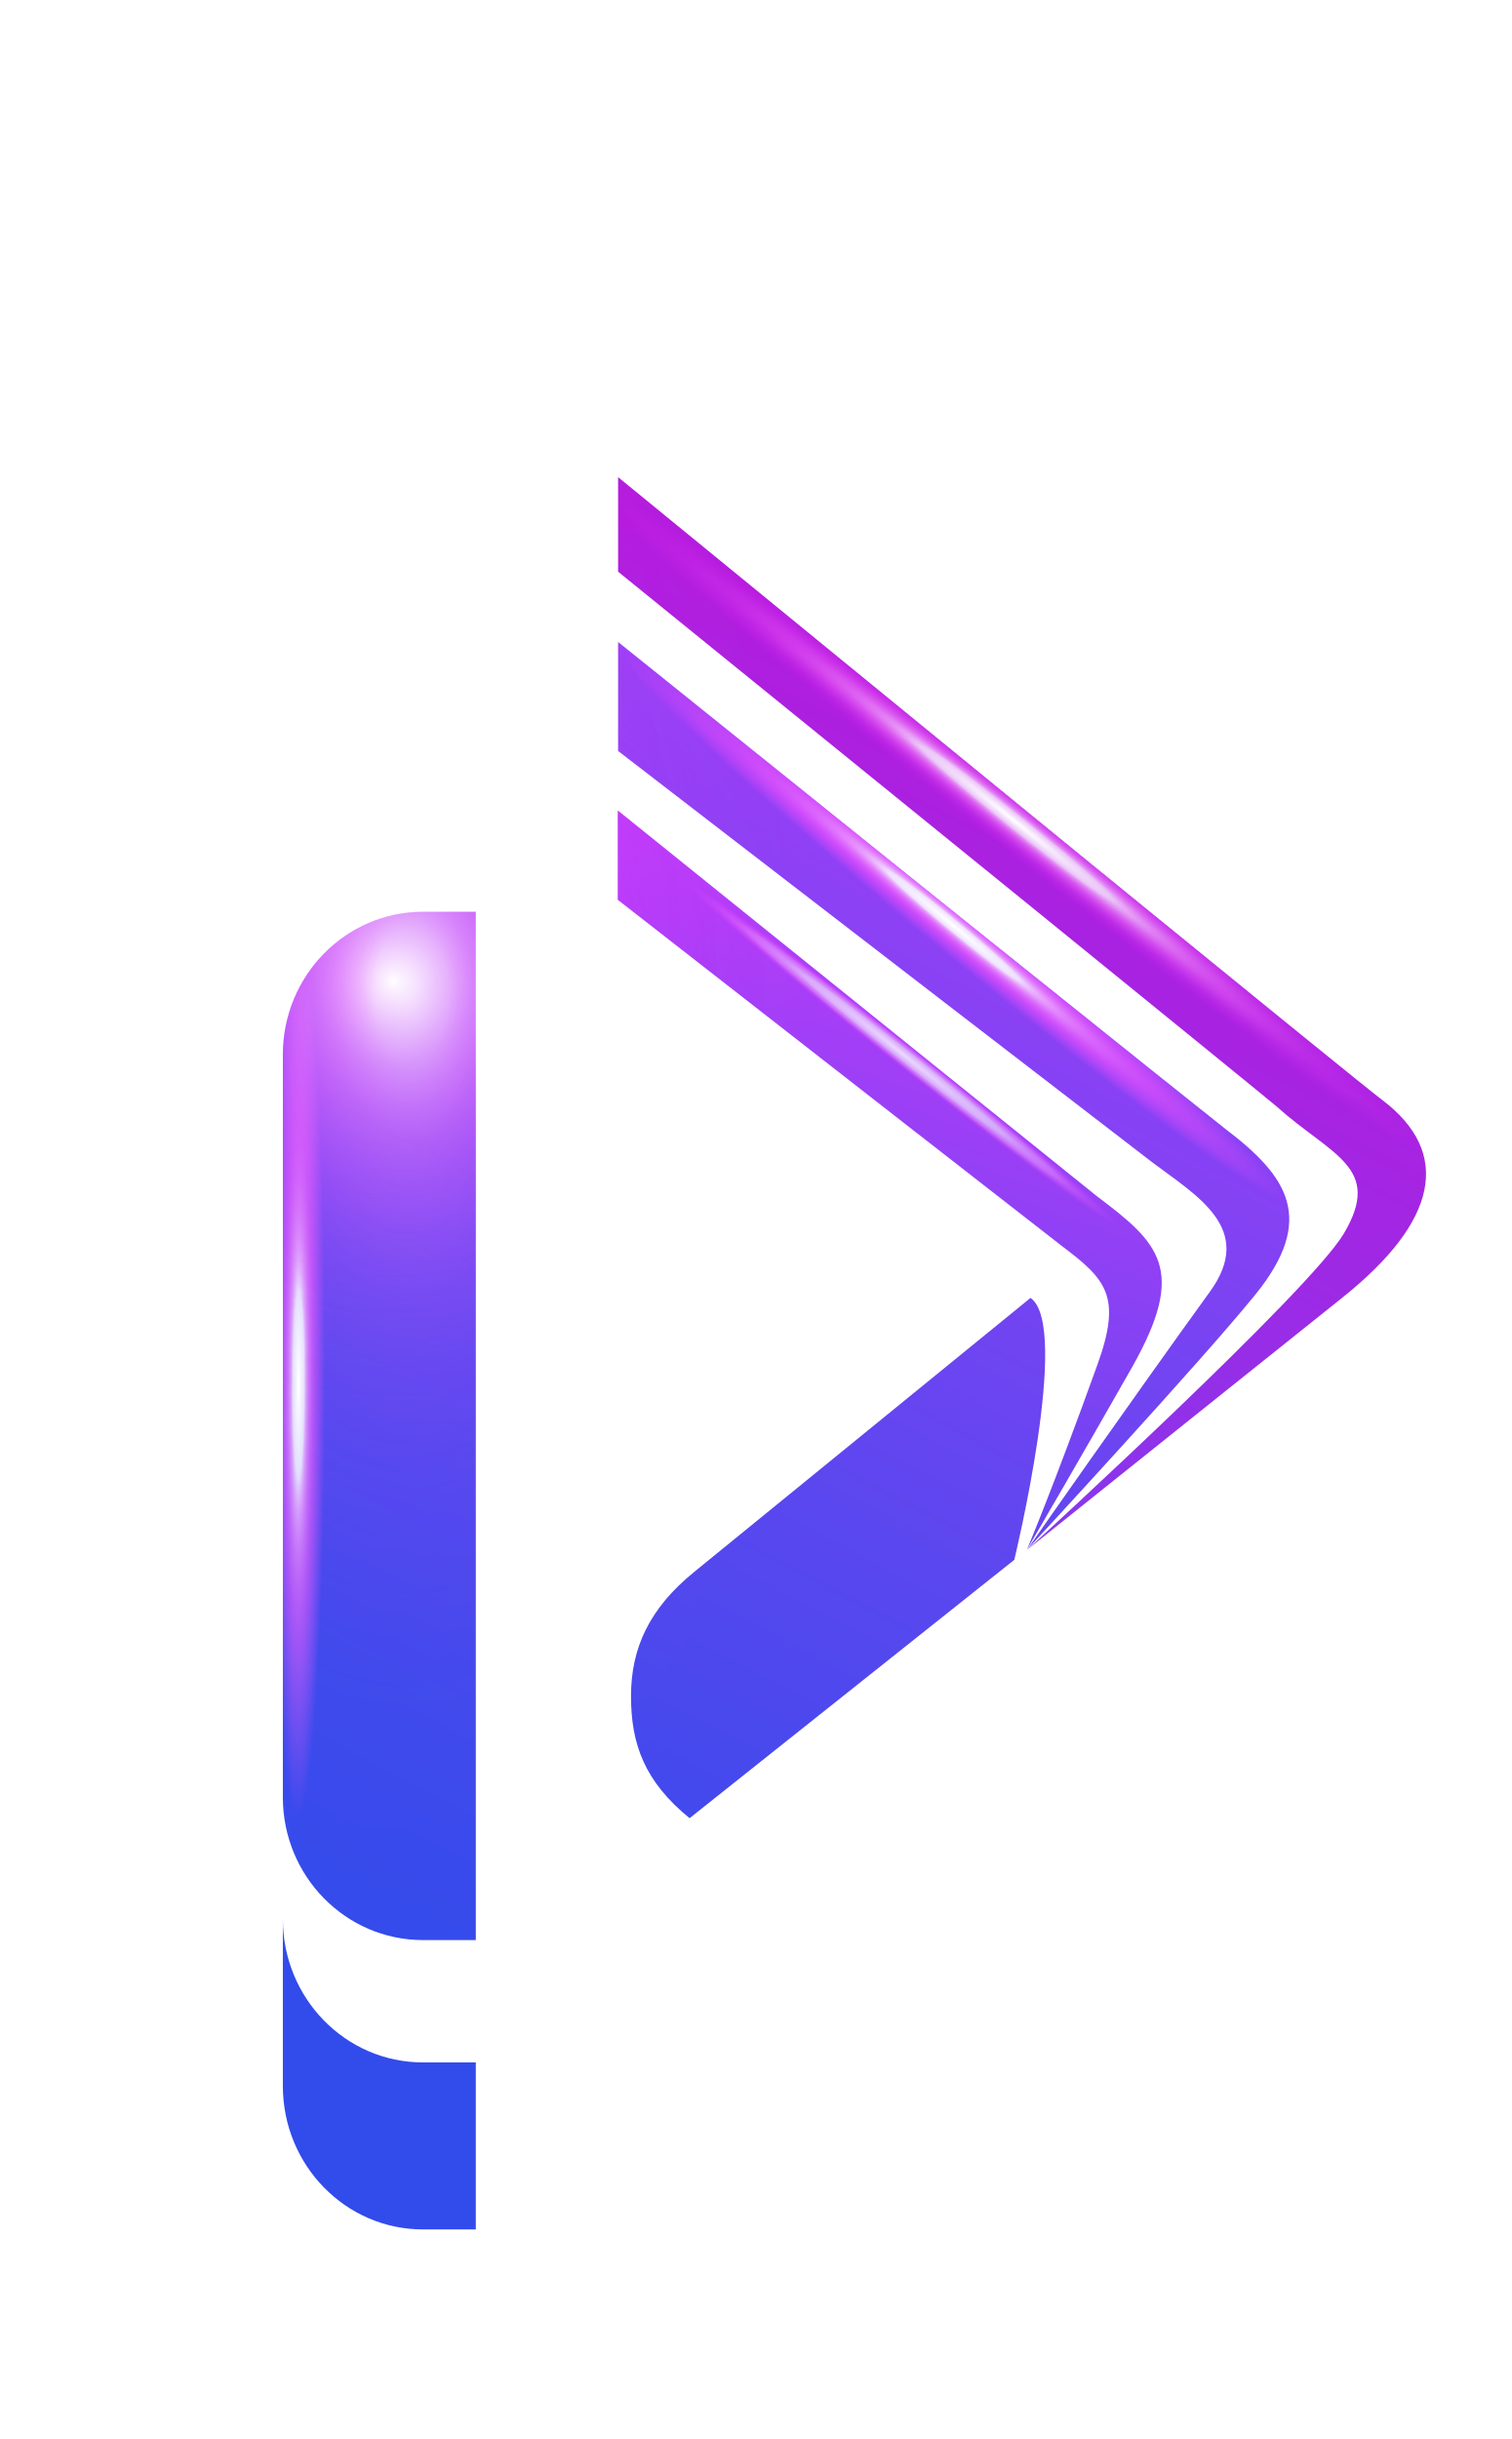
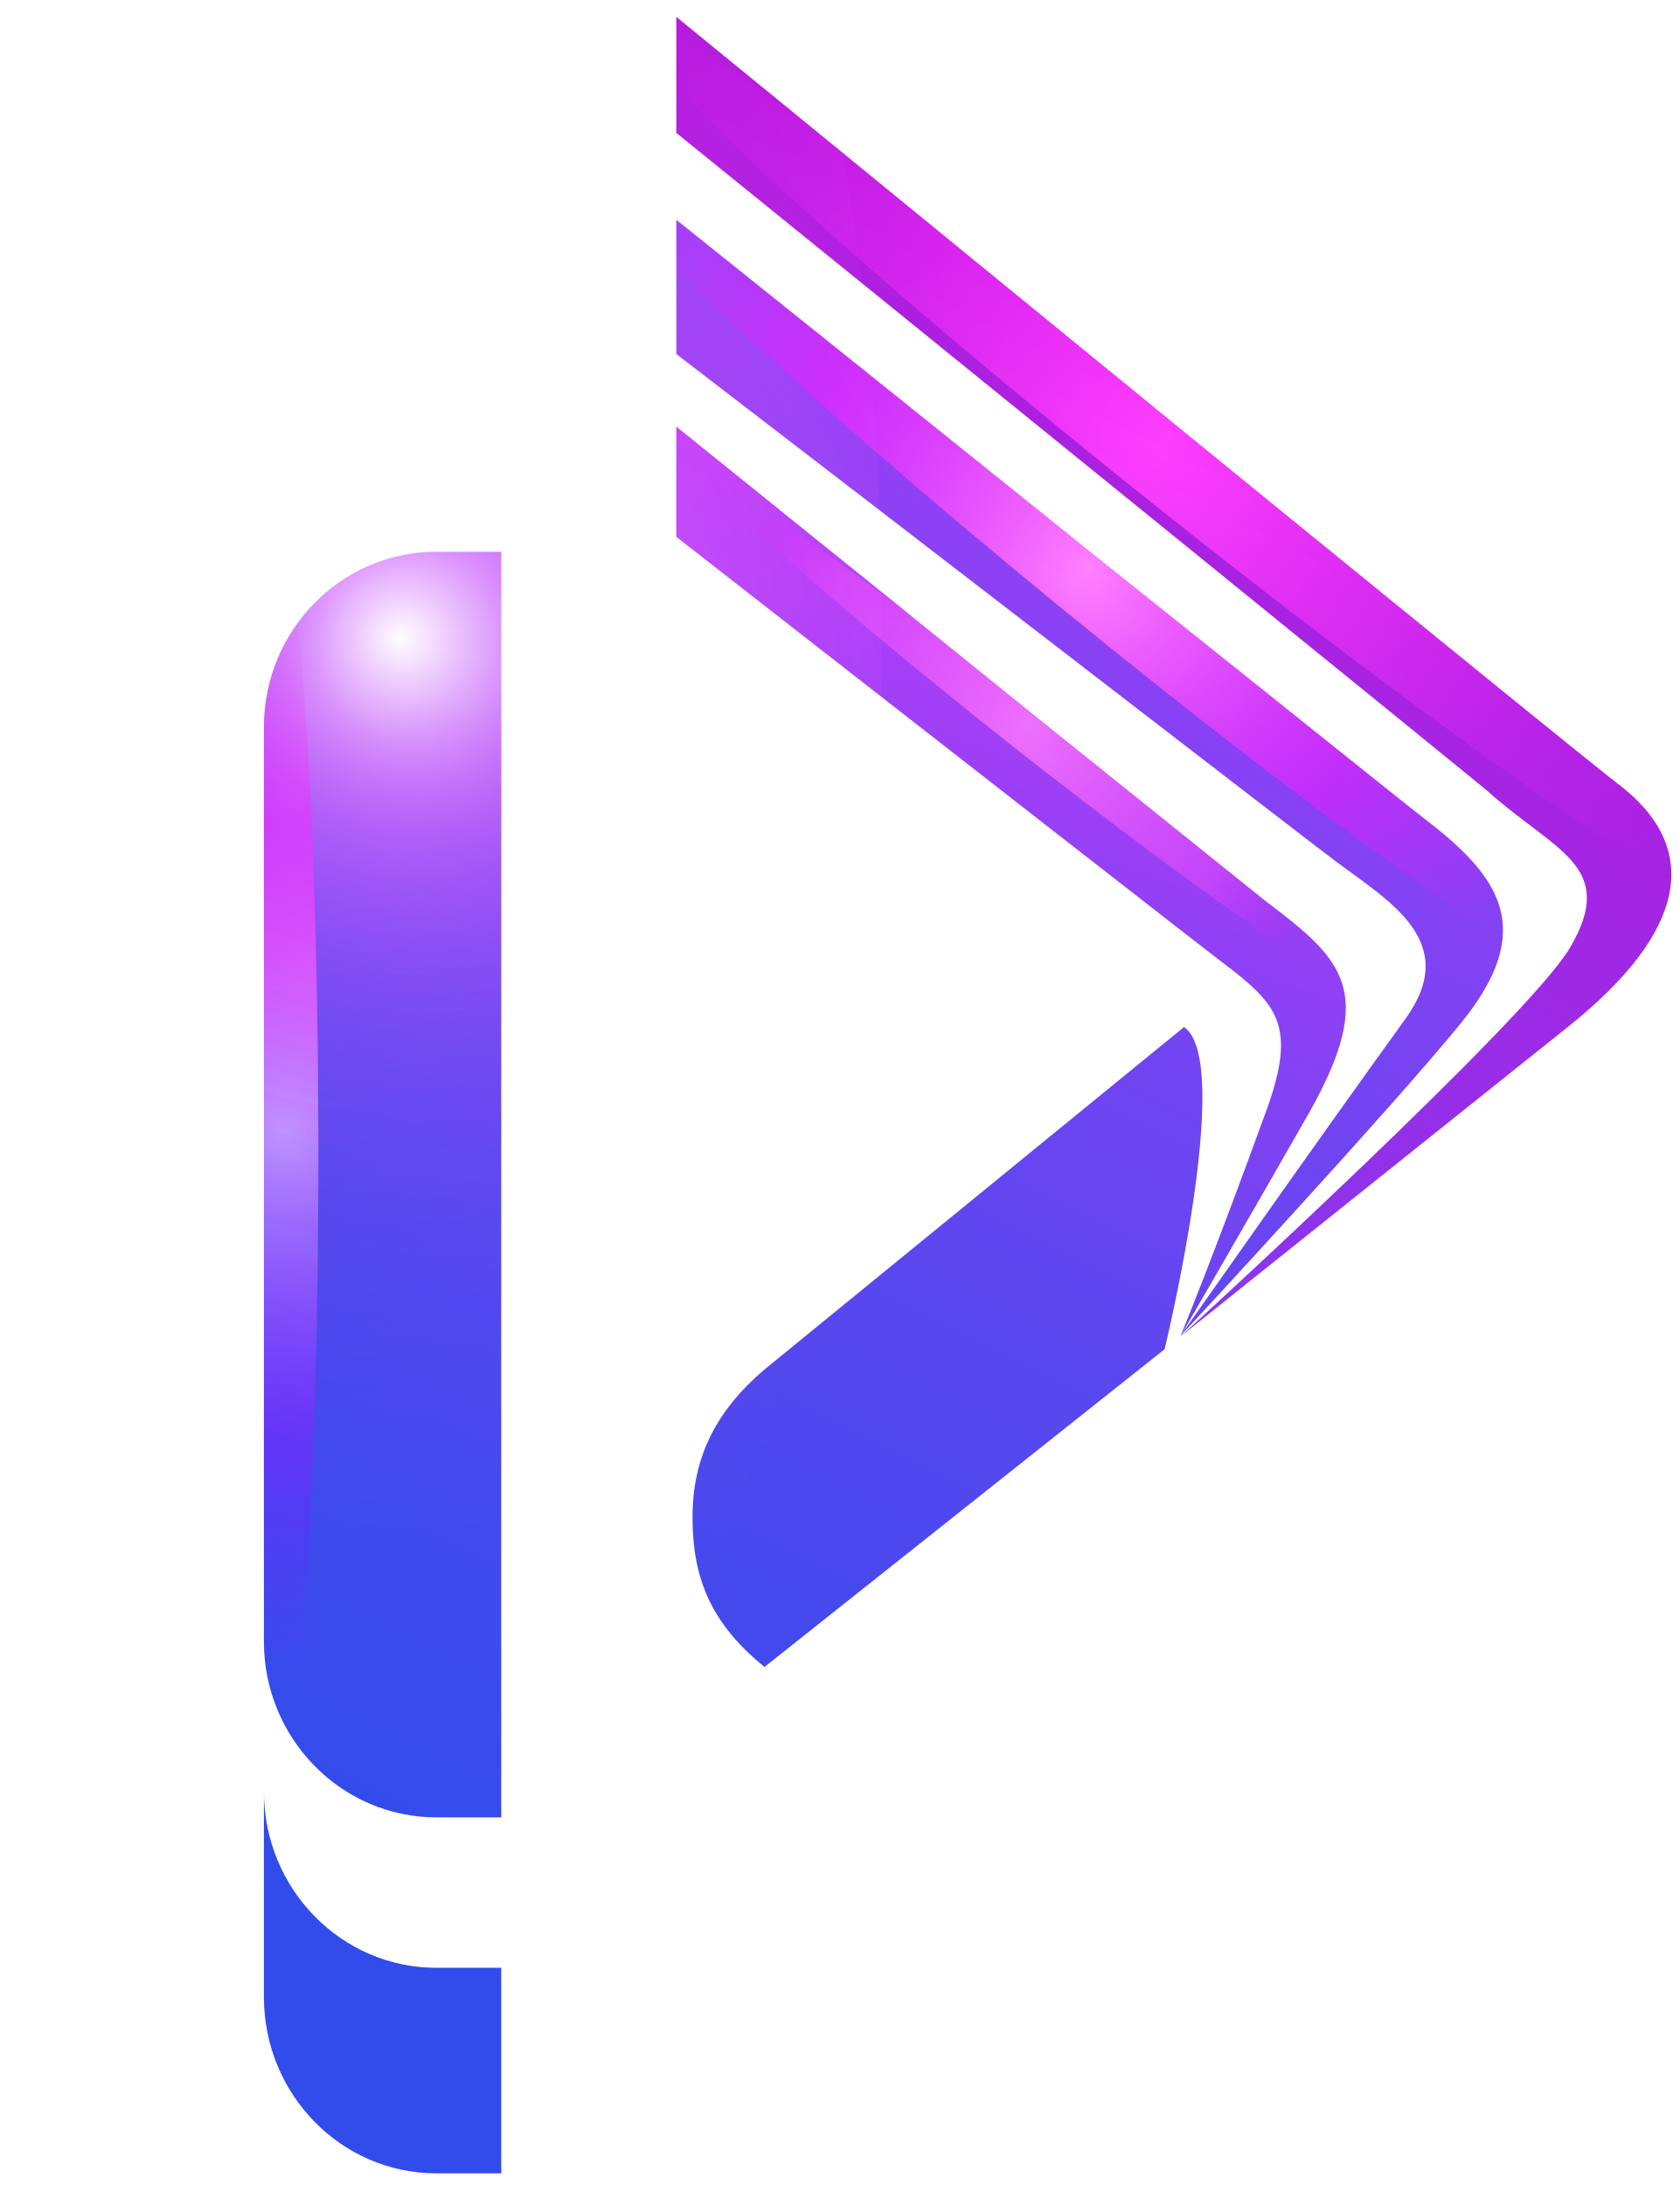
- <svg xmlns="http://www.w3.org/2000/svg" width="287" height="463" viewBox="0 0 287 463" fill="none">
-   <path d="M90.336 173.087V368.288H80.296C65.612 368.288 53.701 356.15 53.701 341.18V200.196C53.701 185.226 65.593 173.087 80.296 173.087H90.336Z" fill="url(#paint0_linear_2_1393)" />
-   <path d="M130.923 345.15C122.374 338.179 119.8 331.112 119.8 321.984C119.8 312.856 123.276 305.314 131.853 298.352L195.644 246.386C203.376 251.677 192.567 296.11 192.567 296.11L130.923 345.15Z" fill="url(#paint1_linear_2_1393)" />
-   <path d="M90.336 391.512V423.217H80.296C65.612 423.217 53.701 411.022 53.701 395.986V364.29C53.701 379.325 65.593 391.512 80.296 391.512H90.336Z" fill="url(#paint2_linear_2_1393)" />
-   <path d="M214.908 259.579C206.207 274.929 195.322 293.593 194.961 294.173C195.17 293.698 199.938 282.404 208.363 259.029C213.036 246.063 210.016 242.881 201.619 236.546C200.185 235.463 152.313 198.125 117.283 170.808V153.844C154.46 183.754 206.293 225.547 208.154 227C219.999 235.938 225.527 240.83 214.908 259.579Z" fill="url(#paint3_linear_2_1393)" />
-   <path d="M238.302 245.797C228.015 258.478 196.338 292.719 195.046 294.125C195.103 293.992 215.619 264.68 229.743 245.151C238.368 233.221 227.169 226.991 218.773 220.655C217.044 219.354 149.891 167.626 117.349 142.559V121.872C153.87 151.184 230.446 212.648 232.659 214.32C244.456 223.267 249.994 231.379 238.302 245.797Z" fill="url(#paint4_linear_2_1393)" />
-   <path d="M254.924 246.272L195.084 294.135C196.765 292.529 248.579 245.208 255.142 234.152C262.646 221.519 252.654 219.316 242.367 210.045C240.876 208.706 161.773 144.507 117.349 108.527V90.575C167.111 131.266 257.279 204.954 262.361 208.763C275.811 218.898 272.876 231.93 254.924 246.272Z" fill="url(#paint5_linear_2_1393)" />
-   <path style="mix-blend-mode:lighten" opacity="0.51" d="M73.944 375.441C114.712 375.712 148.319 292.065 149.007 188.61C149.694 85.154 117.203 1.068 76.434 0.797C35.666 0.526 2.059 84.173 1.371 187.628C0.683 291.083 33.175 375.17 73.944 375.441Z" fill="url(#paint6_radial_2_1393)" />
-   <path style="mix-blend-mode:overlay" d="M76.128 288.272C118.172 288.272 152.255 242.544 152.255 186.136C152.255 129.728 118.172 84 76.128 84C34.084 84 0 129.728 0 186.136C0 242.544 34.084 288.272 76.128 288.272Z" fill="url(#paint7_radial_2_1393)" />
-   <g style="mix-blend-mode:color-dodge">
-     <path d="M282.068 228.439C284.734 225.089 248.807 192.063 201.823 154.672C154.839 117.282 114.591 89.686 111.925 93.035C109.26 96.385 145.187 129.411 192.17 166.802C239.154 204.192 279.403 231.788 282.068 228.439Z" fill="url(#paint8_radial_2_1393)" style="mix-blend-mode:overlay" />
-   </g>
-   <g style="mix-blend-mode:color-dodge">
-     <path d="M253.266 236.103C255.515 233.352 224.862 204.571 184.801 171.819C144.739 139.067 110.44 114.746 108.191 117.497C105.942 120.248 136.595 149.029 176.656 181.781C216.718 214.533 251.017 238.854 253.266 236.103Z" fill="url(#paint9_radial_2_1393)" style="mix-blend-mode:overlay" />
-   </g>
-   <g style="mix-blend-mode:color-dodge">
-     <path d="M55.925 357.015C59.478 357.005 62.242 315.049 62.097 263.303C61.953 211.558 58.955 169.618 55.402 169.627C51.848 169.637 49.085 211.594 49.23 263.339C49.374 315.085 52.372 357.025 55.925 357.015Z" fill="url(#paint10_radial_2_1393)" style="mix-blend-mode:overlay" />
-   </g>
-   <g style="mix-blend-mode:color-dodge">
-     <path d="M217.922 237.46C219.019 236.07 199.023 218.463 173.259 198.134C147.495 177.805 125.721 162.452 124.624 163.842C123.527 165.232 143.524 182.839 169.287 203.168C195.051 223.497 216.826 238.85 217.922 237.46Z" fill="url(#paint11_radial_2_1393)" fill-opacity="0.8" style="mix-blend-mode:overlay" />
-   </g>
+ <svg xmlns="http://www.w3.org/2000/svg" version="1.2" viewBox="0 0 259 337" width="259" height="337">
  <defs>
-     <linearGradient id="paint0_linear_2_1393" x1="31.931" y1="357.128" x2="217.937" y2="3.228" gradientUnits="userSpaceOnUse">
-       <stop stop-color="#324BEB" />
-       <stop offset="0.11" stop-color="#3D4AEC" />
-       <stop offset="0.3" stop-color="#5A47EF" />
-       <stop offset="0.55" stop-color="#8A41F4" />
-       <stop offset="0.84" stop-color="#CC3AFB" />
-       <stop offset="1" stop-color="#F236FF" />
+     <linearGradient id="g1" x2="1" gradientUnits="userSpaceOnUse" gradientTransform="matrix(186.006,-353.9,223.179,117.301,18.931,269.128)">
+       <stop offset="0" stop-color="#324beb" />
+       <stop offset=".11" stop-color="#3d4aec" />
+       <stop offset=".3" stop-color="#5a47ef" />
+       <stop offset=".55" stop-color="#8a41f4" />
+       <stop offset=".84" stop-color="#cc3afb" />
+       <stop offset="1" stop-color="#f236ff" />
    </linearGradient>
-     <linearGradient id="paint1_linear_2_1393" x1="107.984" y1="397.107" x2="293.991" y2="43.206" gradientUnits="userSpaceOnUse">
-       <stop stop-color="#324BEB" />
-       <stop offset="0.11" stop-color="#3D4AEC" />
-       <stop offset="0.3" stop-color="#5A47EF" />
-       <stop offset="0.55" stop-color="#8A41F4" />
-       <stop offset="0.84" stop-color="#CC3AFB" />
-       <stop offset="1" stop-color="#F236FF" />
+     <linearGradient id="g2" x2="1" gradientUnits="userSpaceOnUse" gradientTransform="matrix(186.007,-353.901,167.916,88.255,94.984,309.107)">
+       <stop offset="0" stop-color="#324beb" />
+       <stop offset=".11" stop-color="#3d4aec" />
+       <stop offset=".3" stop-color="#5a47ef" />
+       <stop offset=".55" stop-color="#8a41f4" />
+       <stop offset=".84" stop-color="#cc3afb" />
+       <stop offset="1" stop-color="#f236ff" />
    </linearGradient>
-     <linearGradient id="paint2_linear_2_1393" x1="78.435" y1="381.567" x2="264.441" y2="27.667" gradientUnits="userSpaceOnUse">
-       <stop stop-color="#324BEB" />
-       <stop offset="0.11" stop-color="#3D4AEC" />
-       <stop offset="0.3" stop-color="#5A47EF" />
-       <stop offset="0.55" stop-color="#8A41F4" />
-       <stop offset="0.84" stop-color="#CC3AFB" />
-       <stop offset="1" stop-color="#F236FF" />
+     <linearGradient id="g3" x2="1" gradientUnits="userSpaceOnUse" gradientTransform="matrix(186.006,-353.9,495.076,260.207,65.435,293.567)">
+       <stop offset="0" stop-color="#324beb" />
+       <stop offset=".11" stop-color="#3d4aec" />
+       <stop offset=".3" stop-color="#5a47ef" />
+       <stop offset=".55" stop-color="#8a41f4" />
+       <stop offset=".84" stop-color="#cc3afb" />
+       <stop offset="1" stop-color="#f236ff" />
    </linearGradient>
-     <linearGradient id="paint3_linear_2_1393" x1="117.416" y1="364.223" x2="206.701" y2="119.165" gradientUnits="userSpaceOnUse">
-       <stop stop-color="#324BEB" />
-       <stop offset="0.11" stop-color="#3D4AEC" />
-       <stop offset="0.3" stop-color="#5A47EF" />
-       <stop offset="0.55" stop-color="#8A41F4" />
-       <stop offset="0.84" stop-color="#CC3AFB" />
-       <stop offset="1" stop-color="#F236FF" />
+     <linearGradient id="g4" x2="1" gradientUnits="userSpaceOnUse" gradientTransform="matrix(89.285,-245.058,299.98,109.295,104.416,276.223)">
+       <stop offset="0" stop-color="#324beb" />
+       <stop offset=".11" stop-color="#3d4aec" />
+       <stop offset=".3" stop-color="#5a47ef" />
+       <stop offset=".55" stop-color="#8a41f4" />
+       <stop offset=".84" stop-color="#cc3afb" />
+       <stop offset="1" stop-color="#f236ff" />
    </linearGradient>
-     <linearGradient id="paint4_linear_2_1393" x1="75.233" y1="379.886" x2="261.24" y2="25.986" gradientUnits="userSpaceOnUse">
-       <stop stop-color="#324BEB" />
-       <stop offset="0.11" stop-color="#3D4AEC" />
-       <stop offset="0.3" stop-color="#5A47EF" />
-       <stop offset="0.55" stop-color="#8A41F4" />
-       <stop offset="0.84" stop-color="#CC3AFB" />
-       <stop offset="1" stop-color="#F236FF" />
+     <linearGradient id="g5" x2="1" gradientUnits="userSpaceOnUse" gradientTransform="matrix(186.007,-353.9,503.65,264.714,62.233,291.886)">
+       <stop offset="0" stop-color="#324beb" />
+       <stop offset=".11" stop-color="#3d4aec" />
+       <stop offset=".3" stop-color="#5a47ef" />
+       <stop offset=".55" stop-color="#8a41f4" />
+       <stop offset=".84" stop-color="#cc3afb" />
+       <stop offset="1" stop-color="#f236ff" />
    </linearGradient>
-     <linearGradient id="paint5_linear_2_1393" x1="77.237" y1="380.95" x2="263.254" y2="27.04" gradientUnits="userSpaceOnUse">
-       <stop stop-color="#5C52FD" />
-       <stop offset="1" stop-color="#DC02CE" />
+     <linearGradient id="g6" x2="1" gradientUnits="userSpaceOnUse" gradientTransform="matrix(186.017,-353.91,489.552,257.311,64.238,292.95)">
+       <stop offset="0" stop-color="#5c52fd" />
+       <stop offset="1" stop-color="#dc02ce" />
    </linearGradient>
-     <radialGradient id="paint6_radial_2_1393" cx="0" cy="0" r="1" gradientUnits="userSpaceOnUse" gradientTransform="translate(78.1293 188.376) rotate(90.3809) scale(165.388 87.115)">
-       <stop stop-color="white" />
-       <stop offset="0.01" stop-color="#FFF8FF" stop-opacity="0.97" />
-       <stop offset="0.09" stop-color="#FCD0FF" stop-opacity="0.77" />
-       <stop offset="0.17" stop-color="#FAABFF" stop-opacity="0.58" />
-       <stop offset="0.26" stop-color="#F88CFF" stop-opacity="0.43" />
-       <stop offset="0.35" stop-color="#F671FF" stop-opacity="0.29" />
-       <stop offset="0.44" stop-color="#F45CFF" stop-opacity="0.19" />
-       <stop offset="0.54" stop-color="#F34BFF" stop-opacity="0.1" />
-       <stop offset="0.66" stop-color="#F33FFF" stop-opacity="0.05" />
-       <stop offset="0.79" stop-color="#F238FF" stop-opacity="0.01" />
-       <stop offset="1" stop-color="#F236FF" stop-opacity="0" />
+     <radialGradient id="g7" cx="0" cy="0" r="1" gradientUnits="userSpaceOnUse" gradientTransform="matrix(-1.099,165.384,-165.384,-1.099,65.129,100.376)">
+       <stop offset="0" stop-color="#ffffff" stop-opacity="1" />
+       <stop offset=".01" stop-color="#fff8ff" stop-opacity=".97" />
+       <stop offset=".09" stop-color="#fcd0ff" stop-opacity=".77" />
+       <stop offset=".17" stop-color="#faabff" stop-opacity=".58" />
+       <stop offset=".26" stop-color="#f88cff" stop-opacity=".43" />
+       <stop offset=".35" stop-color="#f671ff" stop-opacity=".29" />
+       <stop offset=".44" stop-color="#f45cff" stop-opacity=".19" />
+       <stop offset=".54" stop-color="#f34bff" stop-opacity=".1" />
+       <stop offset=".66" stop-color="#f33fff" stop-opacity=".05" />
+       <stop offset=".79" stop-color="#f238ff" stop-opacity=".01" />
+       <stop offset="1" stop-color="#f236ff" stop-opacity="0" />
    </radialGradient>
-     <radialGradient id="paint7_radial_2_1393" cx="0" cy="0" r="1" gradientUnits="userSpaceOnUse" gradientTransform="translate(74.7702 186.317) rotate(90) scale(90.1697 90.2944)">
-       <stop stop-color="white" />
-       <stop offset="0.01" stop-color="#FFF8FF" stop-opacity="0.97" />
-       <stop offset="0.09" stop-color="#FCD0FF" stop-opacity="0.77" />
-       <stop offset="0.17" stop-color="#FAABFF" stop-opacity="0.58" />
-       <stop offset="0.26" stop-color="#F88CFF" stop-opacity="0.43" />
-       <stop offset="0.35" stop-color="#F671FF" stop-opacity="0.29" />
-       <stop offset="0.44" stop-color="#F45CFF" stop-opacity="0.19" />
-       <stop offset="0.54" stop-color="#F34BFF" stop-opacity="0.1" />
-       <stop offset="0.66" stop-color="#F33FFF" stop-opacity="0.05" />
-       <stop offset="0.79" stop-color="#F238FF" stop-opacity="0.01" />
-       <stop offset="1" stop-color="#F236FF" stop-opacity="0" />
+     <radialGradient id="g8" cx="0" cy="0" r="1" gradientUnits="userSpaceOnUse" gradientTransform="matrix(0,90.17,-90.17,0,61.77,98.317)">
+       <stop offset="0" stop-color="#ffffff" stop-opacity="1" />
+       <stop offset=".01" stop-color="#fff8ff" stop-opacity=".97" />
+       <stop offset=".09" stop-color="#fcd0ff" stop-opacity=".77" />
+       <stop offset=".17" stop-color="#faabff" stop-opacity=".58" />
+       <stop offset=".26" stop-color="#f88cff" stop-opacity=".43" />
+       <stop offset=".35" stop-color="#f671ff" stop-opacity=".29" />
+       <stop offset=".44" stop-color="#f45cff" stop-opacity=".19" />
+       <stop offset=".54" stop-color="#f34bff" stop-opacity=".1" />
+       <stop offset=".66" stop-color="#f33fff" stop-opacity=".05" />
+       <stop offset=".79" stop-color="#f238ff" stop-opacity=".01" />
+       <stop offset="1" stop-color="#f236ff" stop-opacity="0" />
    </radialGradient>
-     <radialGradient id="paint8_radial_2_1393" cx="0" cy="0" r="1" gradientUnits="userSpaceOnUse" gradientTransform="translate(192.453 155.734) rotate(38.6776) scale(101.62 5.38183)">
-       <stop stop-color="white" />
-       <stop offset="0.708" stop-color="#F99EFF" stop-opacity="0.19" />
-       <stop offset="1" stop-color="#F236FF" stop-opacity="0" />
+     <radialGradient id="g9" cx="0" cy="0" r="1" gradientUnits="userSpaceOnUse" gradientTransform="matrix(79.332,63.506,-63.506,79.332,179.453,67.734)">
+       <stop offset="0" stop-color="#ffffff" stop-opacity="1" />
+       <stop offset=".708" stop-color="#f99eff" stop-opacity=".19" />
+       <stop offset="1" stop-color="#f236ff" stop-opacity="0" />
    </radialGradient>
-     <radialGradient id="paint9_radial_2_1393" cx="0" cy="0" r="1" gradientUnits="userSpaceOnUse" gradientTransform="translate(180.893 175.627) rotate(39.5129) scale(82.4402 5.03672)">
-       <stop stop-color="white" />
-       <stop offset="0.594" stop-color="#F33AFF" stop-opacity="0.52" />
-       <stop offset="1" stop-color="#F236FF" stop-opacity="0" />
+     <radialGradient id="g10" cx="0" cy="0" r="1" gradientUnits="userSpaceOnUse" gradientTransform="matrix(63.601,52.453,-52.453,63.601,167.893,87.627)">
+       <stop offset="0" stop-color="#ffffff" stop-opacity="1" />
+       <stop offset=".594" stop-color="#f33aff" stop-opacity=".52" />
+       <stop offset="1" stop-color="#f236ff" stop-opacity="0" />
    </radialGradient>
-     <radialGradient id="paint10_radial_2_1393" cx="0" cy="0" r="1" gradientUnits="userSpaceOnUse" gradientTransform="translate(56.6741 262.703) rotate(90.0852) scale(82.4402 5.03672)">
-       <stop stop-color="white" />
-       <stop offset="0.578" stop-color="#F33AFF" stop-opacity="0.52" />
-       <stop offset="1" stop-color="#F236FF" stop-opacity="0" />
+     <radialGradient id="g11" cx="0" cy="0" r="1" gradientUnits="userSpaceOnUse" gradientTransform="matrix(-0.123,82.44,-82.44,-0.123,43.674,174.703)">
+       <stop offset="0" stop-color="#ffffff" stop-opacity="1" />
+       <stop offset=".578" stop-color="#f33aff" stop-opacity=".52" />
+       <stop offset="1" stop-color="#f236ff" stop-opacity="0" />
    </radialGradient>
-     <radialGradient id="paint11_radial_2_1393" cx="0" cy="0" r="1" gradientUnits="userSpaceOnUse" gradientTransform="translate(171.279 200.013) rotate(38.4681) scale(52.285 2.17209)">
-       <stop stop-color="white" />
-       <stop offset="0.708" stop-color="#F99EFF" stop-opacity="0.52" />
-       <stop offset="1" stop-color="#F236FF" stop-opacity="0" />
+     <radialGradient id="g12" cx="0" cy="0" r="1" gradientUnits="userSpaceOnUse" gradientTransform="matrix(40.937,32.525,-32.525,40.937,158.279,112.013)">
+       <stop offset="0" stop-color="#ffffff" stop-opacity="1" />
+       <stop offset=".708" stop-color="#f99eff" stop-opacity=".52" />
+       <stop offset="1" stop-color="#f236ff" stop-opacity="0" />
    </radialGradient>
  </defs>
+   <style>
+ 		.s0 { fill: url(#g1) } 
+ 		.s1 { fill: url(#g2) } 
+ 		.s2 { fill: url(#g3) } 
+ 		.s3 { fill: url(#g4) } 
+ 		.s4 { fill: url(#g5) } 
+ 		.s5 { fill: url(#g6) } 
+ 		.s6 { opacity: .5;mix-blend-mode: lighten;fill: url(#g7) } 
+ 		.s7 { mix-blend-mode: overlay;fill: url(#g8) } 
+ 		.s8 { mix-blend-mode: overlay;fill: url(#g9) } 
+ 		.s9 { mix-blend-mode: overlay;fill: url(#g10) } 
+ 		.s10 { mix-blend-mode: overlay;fill: url(#g11) } 
+ 		.s11 { opacity: .8;mix-blend-mode: overlay;fill: url(#g12) } 
+ 	</style>
+   <path id="Layer" class="s0" d="m77.3 85.1v195.2h-10c-14.7 0-26.6-12.2-26.6-27.1v-141c0-15 11.9-27.1 26.6-27.1z" />
+   <path id="Layer" class="s1" d="m117.9 257.1c-8.5-6.9-11.1-14-11.1-23.1 0-9.1 3.5-16.7 12.1-23.6l63.7-52c7.8 5.3-3 49.7-3 49.7z" />
+   <path id="Layer" class="s2" d="m77.3 303.5v31.7h-10c-14.7 0-26.6-12.2-26.6-27.2v-31.7c0 15 11.9 27.2 26.6 27.2z" />
+   <path id="Layer" class="s3" d="m201.9 171.6c-8.7 15.3-19.6 34-19.9 34.6 0.2-0.5 4.9-11.8 13.4-35.2 4.6-12.9 1.6-16.1-6.8-22.5-1.4-1-49.3-38.4-84.3-65.7v-17c37.2 30 89 71.7 90.9 73.2 11.8 8.9 17.3 13.8 6.7 32.6z" />
+   <path id="Layer" class="s4" d="m225.3 157.8c-10.3 12.7-42 46.9-43.3 48.3 0.1-0.1 20.6-29.4 34.7-48.9 8.7-12-2.5-18.2-10.9-24.5-1.8-1.3-68.9-53.1-101.5-78.1v-20.7c36.6 29.3 113.1 90.7 115.4 92.4 11.8 9 17.3 17.1 5.6 31.5z" />
+   <path id="Layer" class="s5" d="m241.9 158.3l-59.8 47.8c1.7-1.6 53.5-48.9 60-59.9 7.5-12.7-2.4-14.9-12.7-24.2-1.5-1.3-80.6-65.5-125.1-101.5v-17.9c49.8 40.7 140 114.4 145.1 118.2 13.4 10.1 10.5 23.1-7.5 37.5z" />
+   <path id="Layer" class="s6" d="m60.9 287.4c40.8 0.3 74.4-83.3 75.1-186.8 0.7-103.4-31.8-187.5-72.6-187.8-40.7-0.3-74.3 83.4-75 186.8-0.7 103.5 31.8 187.6 72.5 187.8z" />
+   <path id="Layer" class="s7" d="m63.1 200.3c42.1 0 76.2-45.8 76.2-102.2 0-56.4-34.1-102.1-76.2-102.1-42 0-76.1 45.7-76.1 102.1 0 56.4 34.1 102.2 76.1 102.2z" />
+   <g id="Layer">
+     <path id="Layer" class="s8" d="m269.1 140.4c2.6-3.3-33.3-36.3-80.3-73.7-47-37.4-87.2-65-89.9-61.7-2.6 3.4 33.3 36.4 80.3 73.8 47 37.4 87.2 65 89.9 61.6z" />
+   </g>
+   <g id="Layer">
+     <path id="Layer" class="s9" d="m240.3 148.1c2.2-2.7-28.4-31.5-68.5-64.3-40.1-32.7-74.4-57.1-76.6-54.3-2.3 2.7 28.4 31.5 68.5 64.3 40 32.7 74.3 57.1 76.6 54.3z" />
+   </g>
+   <g id="Layer">
+     <path id="Layer" class="s10" d="m42.9 269c3.6 0 6.3-42 6.2-93.7-0.1-51.7-3.1-93.7-6.7-93.7-3.6 0-6.3 42-6.2 93.7 0.2 51.8 3.2 93.7 6.7 93.7z" />
+   </g>
+   <g id="Layer">
+     <path id="Layer" class="s11" d="m204.9 149.5c1.1-1.4-18.9-19-44.6-39.4-25.8-20.3-47.6-35.6-48.7-34.3-1.1 1.4 18.9 19 44.7 39.4 25.8 20.3 47.5 35.6 48.6 34.3z" />
+   </g>
</svg>
